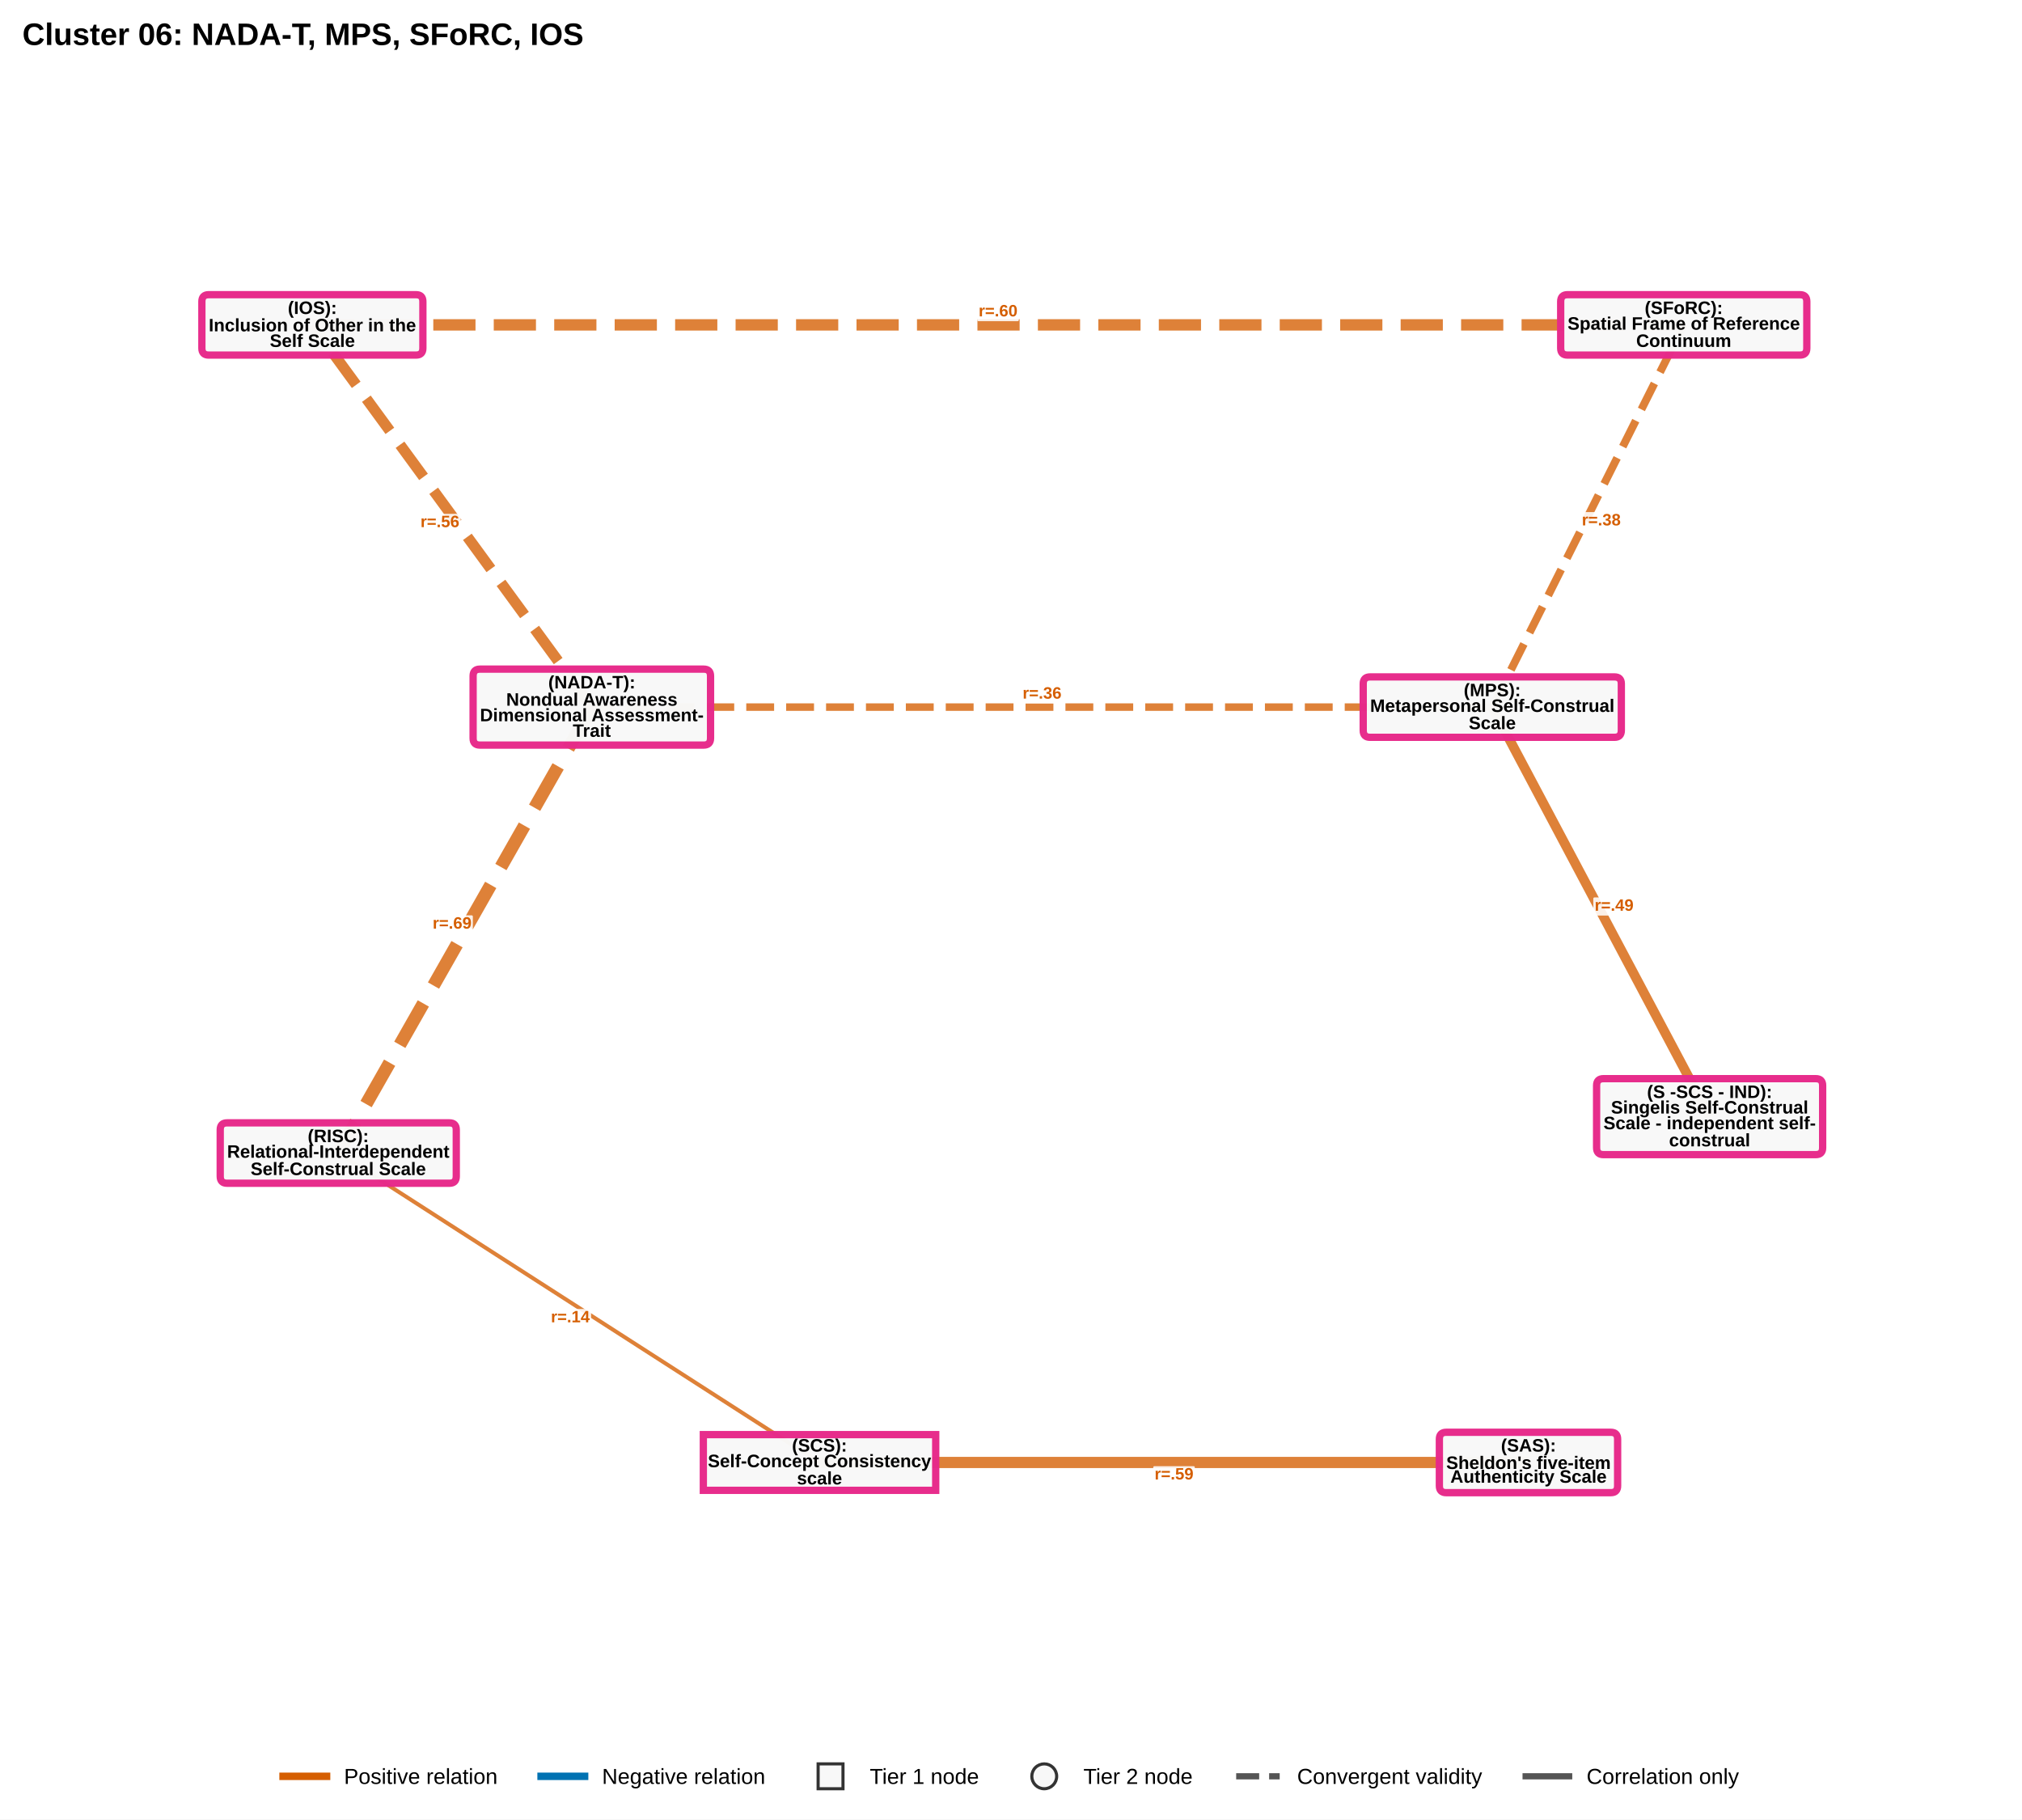
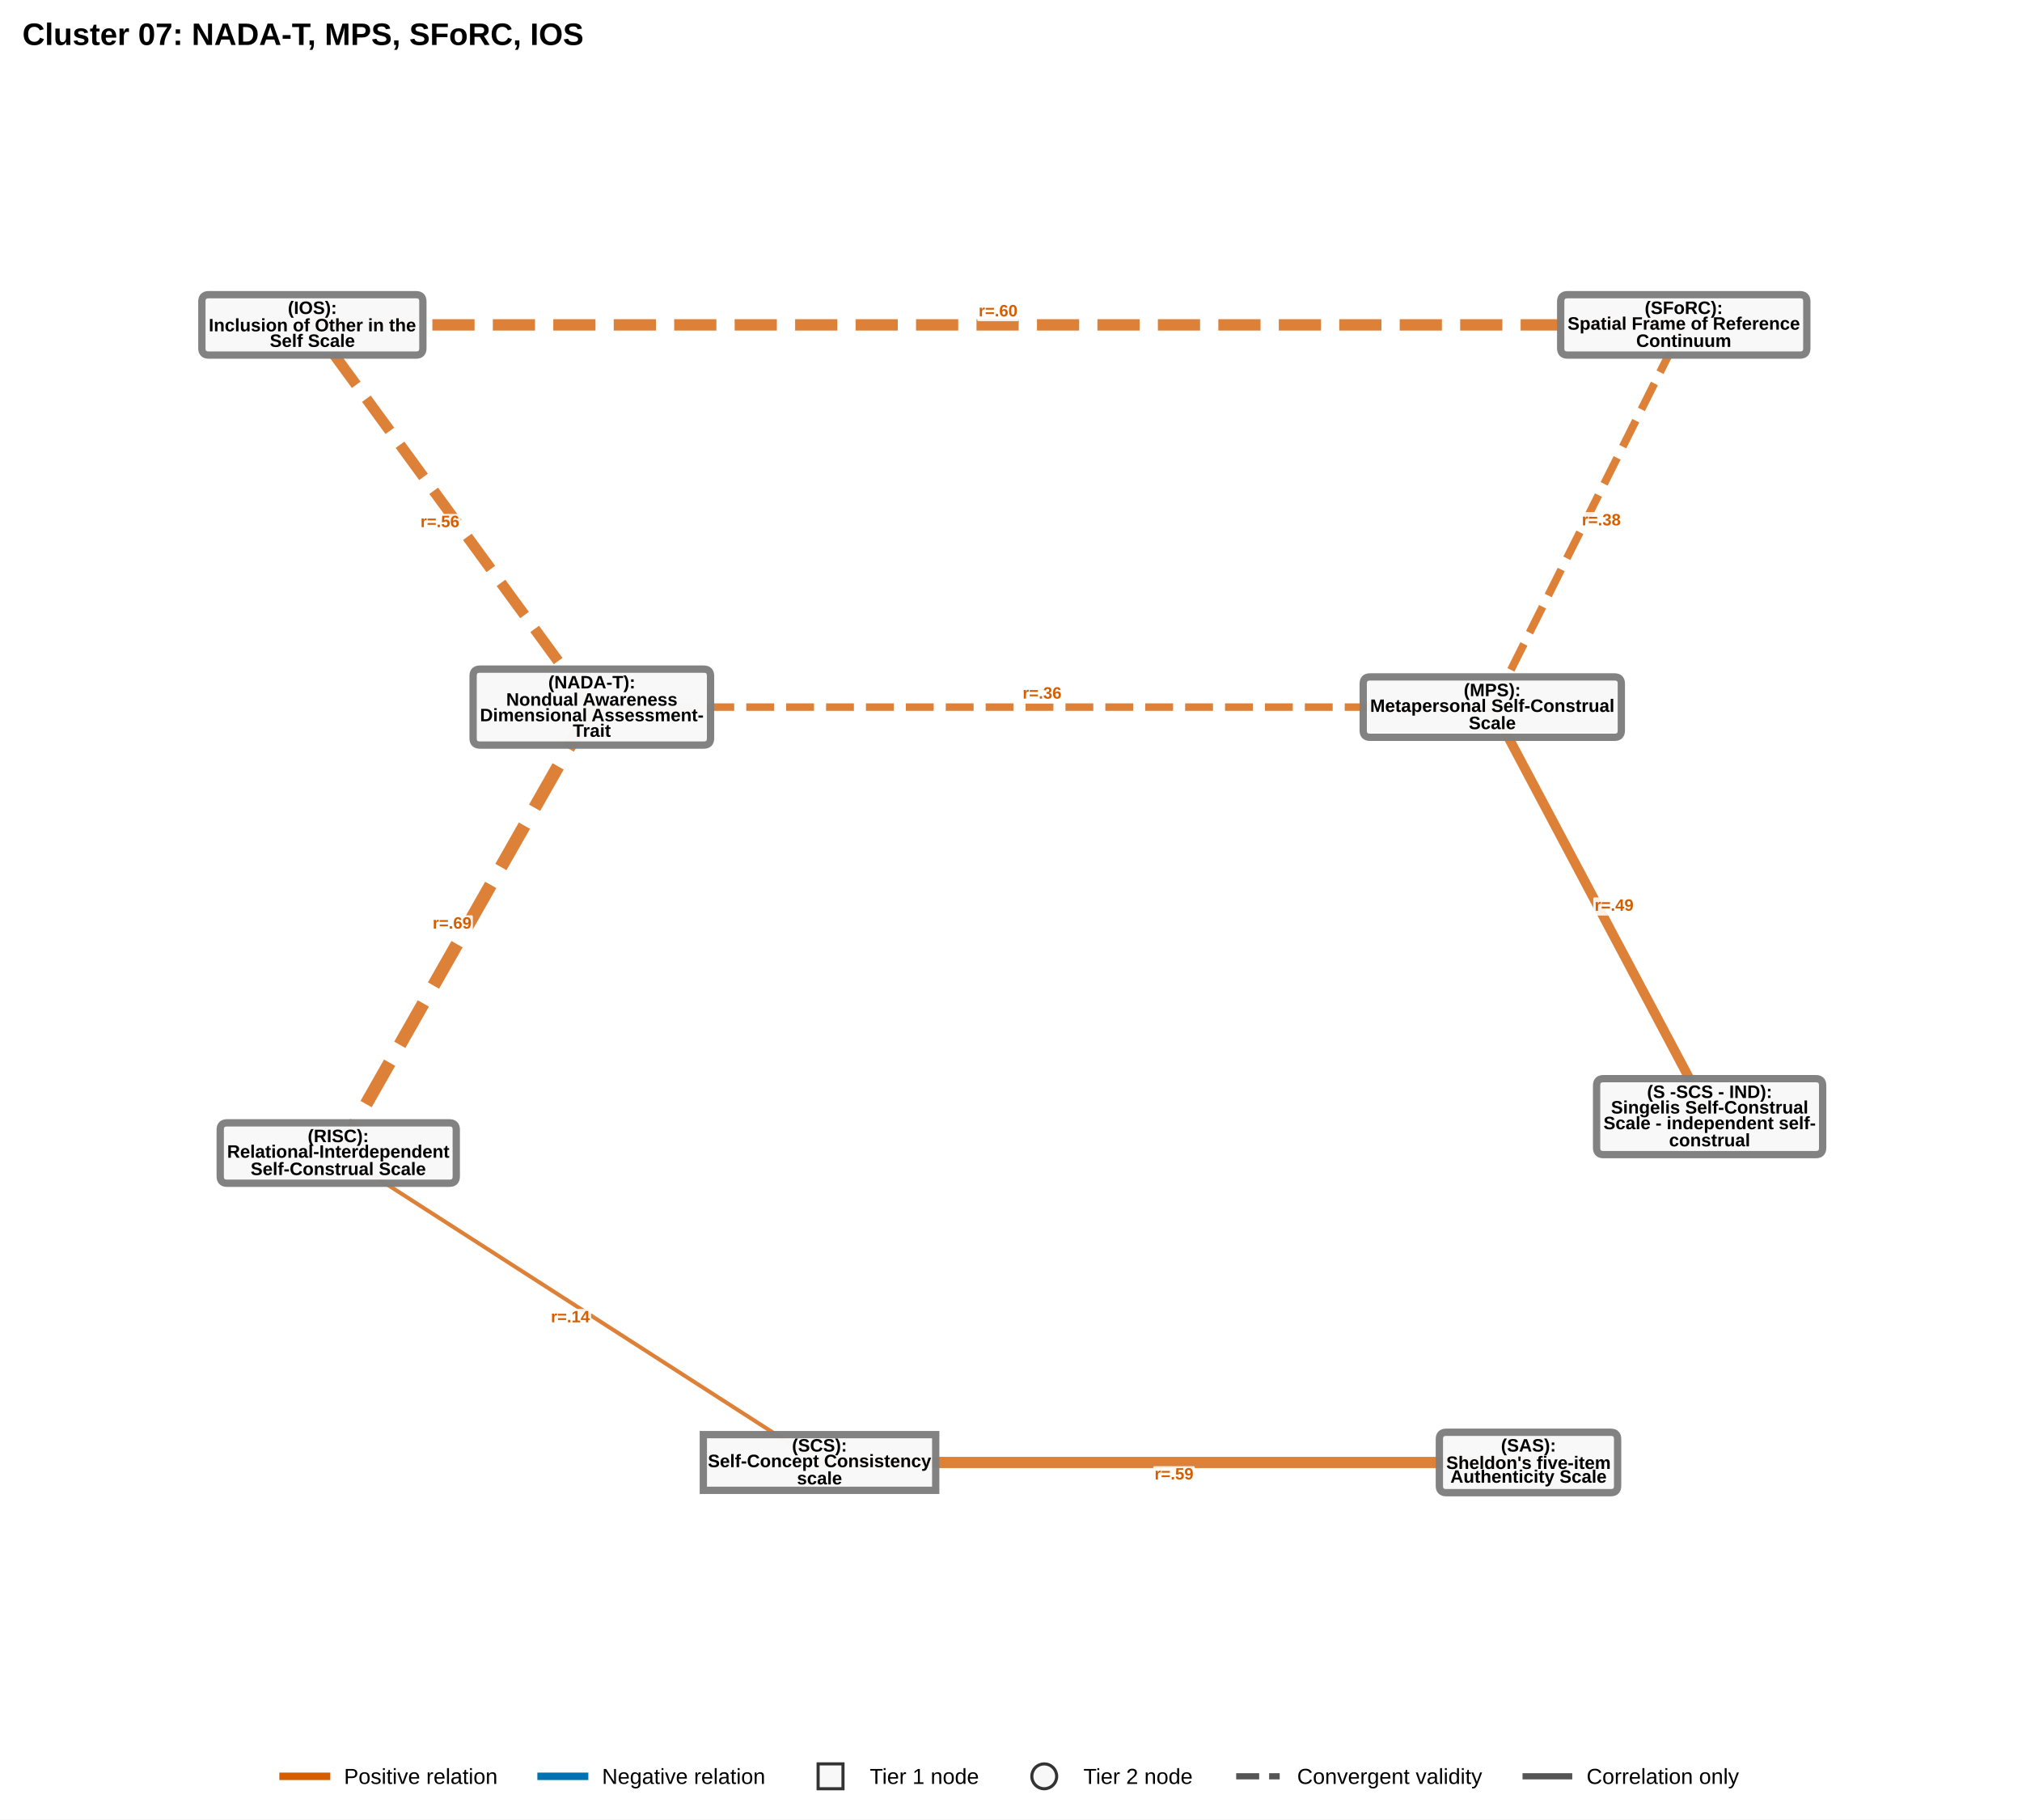
<svg xmlns="http://www.w3.org/2000/svg" xmlns:xlink="http://www.w3.org/1999/xlink" width="650.52pt" height="585.337pt" viewBox="0 0 650.52 585.337" version="1.1">
  <defs>
    <style type="text/css">*{stroke-linejoin: round; stroke-linecap: butt}</style>
  </defs>
  <g id="figure_1">
    <g id="patch_1">
      <path d="M 0 585.337  L 650.52 585.337  L 650.52 0  L 0 0  z " style="fill: #ffffff" />
    </g>
    <g id="axes_1">
      <g id="LineCollection_1">
-         <path d="M 480.096 227.468  L 190.403 227.468  " clip-path="url(#pc4c8a3f89c)" style="fill: none; stroke-dasharray: 8.961,3.875; stroke-dashoffset: 0; stroke: #d55e00; stroke-opacity: 0.78; stroke-width: 2.422" />
-         <path d="M 480.096 227.468  L 541.698 104.508  " clip-path="url(#pc4c8a3f89c)" style="fill: none; stroke-dasharray: 9.346,4.042; stroke-dashoffset: 0; stroke: #d55e00; stroke-opacity: 0.78; stroke-width: 2.526" />
-         <path d="M 190.403 227.468  L 100.498 104.508  " clip-path="url(#pc4c8a3f89c)" style="fill: none; stroke-dasharray: 12.809,5.539; stroke-dashoffset: 0; stroke: #d55e00; stroke-opacity: 0.78; stroke-width: 3.462" />
-         <path d="M 190.403 227.468  L 108.822 370.92  " clip-path="url(#pc4c8a3f89c)" style="fill: none; stroke-dasharray: 15.311,6.621; stroke-dashoffset: 0; stroke: #d55e00; stroke-opacity: 0.78; stroke-width: 4.138" />
-         <path d="M 100.498 104.508  L 541.698 104.508  " clip-path="url(#pc4c8a3f89c)" style="fill: none; stroke-dasharray: 13.579,5.872; stroke-dashoffset: 0; stroke: #d55e00; stroke-opacity: 0.78; stroke-width: 3.67" />
+         <path d="M 480.096 227.468  L 190.403 227.468  " clip-path="url(#p5b84d953d5)" style="fill: none; stroke-dasharray: 8.961,3.875; stroke-dashoffset: 0; stroke: #d55e00; stroke-opacity: 0.78; stroke-width: 2.422" />
+         <path d="M 480.096 227.468  L 541.698 104.508  " clip-path="url(#p5b84d953d5)" style="fill: none; stroke-dasharray: 9.346,4.042; stroke-dashoffset: 0; stroke: #d55e00; stroke-opacity: 0.78; stroke-width: 2.526" />
+         <path d="M 190.403 227.468  L 100.498 104.508  " clip-path="url(#p5b84d953d5)" style="fill: none; stroke-dasharray: 12.809,5.539; stroke-dashoffset: 0; stroke: #d55e00; stroke-opacity: 0.78; stroke-width: 3.462" />
+         <path d="M 190.403 227.468  L 108.822 370.92  " clip-path="url(#p5b84d953d5)" style="fill: none; stroke-dasharray: 15.311,6.621; stroke-dashoffset: 0; stroke: #d55e00; stroke-opacity: 0.78; stroke-width: 4.138" />
+         <path d="M 541.698 104.508  L 100.498 104.508  " clip-path="url(#p5b84d953d5)" style="fill: none; stroke-dasharray: 13.579,5.872; stroke-dashoffset: 0; stroke: #d55e00; stroke-opacity: 0.78; stroke-width: 3.67" />
      </g>
      <g id="LineCollection_2">
-         <path d="M 263.658 470.459  L 108.822 370.92  " clip-path="url(#pc4c8a3f89c)" style="fill: none; stroke: #d55e00; stroke-opacity: 0.78; stroke-width: 1.278" />
-         <path d="M 263.658 470.459  L 491.751 470.459  " clip-path="url(#pc4c8a3f89c)" style="fill: none; stroke: #d55e00; stroke-opacity: 0.78; stroke-width: 3.618" />
-         <path d="M 480.096 227.468  L 550.022 359.21  " clip-path="url(#pc4c8a3f89c)" style="fill: none; stroke: #d55e00; stroke-opacity: 0.78; stroke-width: 3.098" />
+         <path d="M 480.096 227.468  L 550.022 359.21  " clip-path="url(#p5b84d953d5)" style="fill: none; stroke: #d55e00; stroke-opacity: 0.78; stroke-width: 3.098" />
+         <path d="M 108.822 370.92  L 263.658 470.459  " clip-path="url(#p5b84d953d5)" style="fill: none; stroke: #d55e00; stroke-opacity: 0.78; stroke-width: 1.278" />
+         <path d="M 491.751 470.459  L 263.658 470.459  " clip-path="url(#p5b84d953d5)" style="fill: none; stroke: #d55e00; stroke-opacity: 0.78; stroke-width: 3.618" />
      </g>
      <g id="text_1">
-         <text style="font-weight: 700; font-size: 10px; font-family: 'Arial', 'Helvetica', 'DejaVu Sans', sans-serif; text-anchor: start" x="7.2" y="14.48" transform="rotate(-0 7.2 14.48027)">Cluster 06: NADA-T, MPS, SFoRC, IOS</text>
+         <text style="font-weight: 700; font-size: 10px; font-family: 'Arial', 'Helvetica', 'DejaVu Sans', sans-serif; text-anchor: start" x="7.2" y="14.48" transform="rotate(-0 7.2 14.48027)">Cluster 07: NADA-T, MPS, SFoRC, IOS</text>
      </g>
      <g id="legend_1">
        <g id="line2d_1">
          <path d="M 91.069 571.414  L 98.069 571.414  L 105.069 571.414  " style="fill: none; stroke: #d55e00; stroke-width: 2.4; stroke-linecap: square" />
        </g>
        <g id="text_2">
          <text style="font-size: 7px; font-family: 'Arial', 'Helvetica', 'DejaVu Sans', sans-serif; text-anchor: start" x="110.669" y="573.864" transform="rotate(-0 110.669 573.8637)">Positive relation</text>
        </g>
        <g id="line2d_2">
          <path d="M 174.08 571.414  L 181.08 571.414  L 188.08 571.414  " style="fill: none; stroke: #0072b2; stroke-width: 2.4; stroke-linecap: square" />
        </g>
        <g id="text_3">
          <text style="font-size: 7px; font-family: 'Arial', 'Helvetica', 'DejaVu Sans', sans-serif; text-anchor: start" x="193.68" y="573.864" transform="rotate(-0 193.6802 573.8637)">Negative relation</text>
        </g>
        <g id="line2d_3">
          <path d="M 260.208 571.414  L 267.208 571.414  L 274.208 571.414  " style="fill: none" />
          <defs>
-             <path id="m2382241666" d="M -4 4  L 4 4  L 4 -4  L -4 -4  z " style="stroke: #333333; stroke-linejoin: miter" />
+             <path id="ma7969769ad" d="M -4 4  L 4 4  L 4 -4  L -4 -4  z " style="stroke: #333333; stroke-linejoin: miter" />
          </defs>
          <g>
-             <use xlink:href="#m2382241666" x="267.208" y="571.414" style="fill: #f8f8f8; stroke: #333333; stroke-linejoin: miter" />
+             <use xlink:href="#ma7969769ad" x="267.208" y="571.414" style="fill: #f8f8f8; stroke: #333333; stroke-linejoin: miter" />
          </g>
        </g>
        <g id="text_4">
          <text style="font-size: 7px; font-family: 'Arial', 'Helvetica', 'DejaVu Sans', sans-serif; text-anchor: start" x="279.808" y="573.864" transform="rotate(-0 279.8076 573.8637)">Tier 1 node</text>
        </g>
        <g id="line2d_4">
          <path d="M 328.955 571.414  L 335.955 571.414  L 342.955 571.414  " style="fill: none" />
          <defs>
-             <path id="m19ab5e88dc" d="M 0 4  C 1.061 4 2.078 3.579 2.828 2.828  C 3.579 2.078 4 1.061 4 0  C 4 -1.061 3.579 -2.078 2.828 -2.828  C 2.078 -3.579 1.061 -4 0 -4  C -1.061 -4 -2.078 -3.579 -2.828 -2.828  C -3.579 -2.078 -4 -1.061 -4 0  C -4 1.061 -3.579 2.078 -2.828 2.828  C -2.078 3.579 -1.061 4 0 4  z " style="stroke: #333333" />
+             <path id="m7de8e5f155" d="M 0 4  C 1.061 4 2.078 3.579 2.828 2.828  C 3.579 2.078 4 1.061 4 0  C 4 -1.061 3.579 -2.078 2.828 -2.828  C 2.078 -3.579 1.061 -4 0 -4  C -1.061 -4 -2.078 -3.579 -2.828 -2.828  C -3.579 -2.078 -4 -1.061 -4 0  C -4 1.061 -3.579 2.078 -2.828 2.828  C -2.078 3.579 -1.061 4 0 4  z " style="stroke: #333333" />
          </defs>
          <g>
-             <use xlink:href="#m19ab5e88dc" x="335.955" y="571.414" style="fill: #f8f8f8; stroke: #333333" />
+             <use xlink:href="#m7de8e5f155" x="335.955" y="571.414" style="fill: #f8f8f8; stroke: #333333" />
          </g>
        </g>
        <g id="text_5">
          <text style="font-size: 7px; font-family: 'Arial', 'Helvetica', 'DejaVu Sans', sans-serif; text-anchor: start" x="348.555" y="573.864" transform="rotate(-0 348.5552 573.8637)">Tier 2 node</text>
        </g>
        <g id="line2d_5">
          <path d="M 397.703 571.414  L 404.703 571.414  L 411.703 571.414  " style="fill: none; stroke-dasharray: 7.4,3.2; stroke-dashoffset: 0; stroke: #555555; stroke-width: 2" />
        </g>
        <g id="text_6">
          <text style="font-size: 7px; font-family: 'Arial', 'Helvetica', 'DejaVu Sans', sans-serif; text-anchor: start" x="417.303" y="573.864" transform="rotate(-0 417.3029 573.8637)">Convergent validity</text>
        </g>
        <g id="line2d_6">
          <path d="M 490.83 571.414  L 497.83 571.414  L 504.83 571.414  " style="fill: none; stroke: #555555; stroke-width: 2; stroke-linecap: square" />
        </g>
        <g id="text_7">
          <text style="font-size: 7px; font-family: 'Arial', 'Helvetica', 'DejaVu Sans', sans-serif; text-anchor: start" x="510.43" y="573.864" transform="rotate(-0 510.4302 573.8637)">Correlation only</text>
        </g>
      </g>
      <g id="text_8">
        <g id="patch_2">
-           <path d="M 226.277 479.42  L 301.04 479.42  L 301.04 461.497  L 226.277 461.497  z " style="fill: #f8f8f8; opacity: 0.98; stroke: #e7298a; stroke-width: 2.35; stroke-linejoin: miter" />
-         </g>
-         <text style="font-weight: 700; font-size: 5.8px; font-family: 'Arial', 'Helvetica', 'DejaVu Sans', sans-serif" transform="translate(254.7985 466.9516)">(SCS):</text>
-         <text style="font-weight: 700; font-size: 5.8px; font-family: 'Arial', 'Helvetica', 'DejaVu Sans', sans-serif" transform="translate(227.727 471.9593)">Self-Concept Consistency</text>
-         <text style="font-weight: 700; font-size: 5.8px; font-family: 'Arial', 'Helvetica', 'DejaVu Sans', sans-serif" transform="translate(256.4021 477.5081)">scale</text>
-       </g>
-       <g id="text_9">
-         <g id="patch_3">
-           <path d="M 440.78 237.183  L 519.412 237.183  Q 521.616 237.183 521.616 234.979  L 521.616 219.956  Q 521.616 217.752 519.412 217.752  L 440.78 217.752  Q 438.576 217.752 438.576 219.956  L 438.576 234.979  Q 438.576 237.183 440.78 237.183  z " style="fill: #f8f8f8; opacity: 0.98; stroke: #e7298a; stroke-width: 2.35; stroke-linejoin: miter" />
+           <path d="M 440.78 237.183  L 519.412 237.183  Q 521.616 237.183 521.616 234.979  L 521.616 219.956  Q 521.616 217.752 519.412 217.752  L 440.78 217.752  Q 438.576 217.752 438.576 219.956  L 438.576 234.979  Q 438.576 237.183 440.78 237.183  z " style="fill: #f8f8f8; opacity: 0.98; stroke: #7f7f7f; stroke-width: 2.35; stroke-linejoin: miter" />
        </g>
        <text style="font-weight: 700; font-size: 5.8px; font-family: 'Arial', 'Helvetica', 'DejaVu Sans', sans-serif" transform="translate(470.9151 223.9607)">(MPS):</text>
        <text style="font-weight: 700; font-size: 5.8px; font-family: 'Arial', 'Helvetica', 'DejaVu Sans', sans-serif" transform="translate(440.7805 229.0064)">Metapersonal Self-Construal</text>
        <text style="font-weight: 700; font-size: 5.8px; font-family: 'Arial', 'Helvetica', 'DejaVu Sans', sans-serif" transform="translate(472.5183 234.5498)">Scale</text>
      </g>
+       <g id="text_9">
+         <g id="patch_3">
+           <path d="M 154.411 239.687  L 226.394 239.687  Q 228.598 239.687 228.598 237.483  L 228.598 217.452  Q 228.598 215.248 226.394 215.248  L 154.411 215.248  Q 152.207 215.248 152.207 217.452  L 152.207 237.483  Q 152.207 239.687 154.411 239.687  z " style="fill: #f8f8f8; opacity: 0.98; stroke: #7f7f7f; stroke-width: 2.35; stroke-linejoin: miter" />
+         </g>
+         <text style="font-weight: 700; font-size: 5.8px; font-family: 'Arial', 'Helvetica', 'DejaVu Sans', sans-serif" transform="translate(176.3915 221.4568)">(NADA-T):</text>
+         <text style="font-weight: 700; font-size: 5.8px; font-family: 'Arial', 'Helvetica', 'DejaVu Sans', sans-serif" transform="translate(162.8458 227.0056)">Nondual Awareness</text>
+         <text style="font-weight: 700; font-size: 5.8px; font-family: 'Arial', 'Helvetica', 'DejaVu Sans', sans-serif" transform="translate(154.4108 232.0133)">Dimensional Assessment-</text>
+         <text style="font-weight: 700; font-size: 5.8px; font-family: 'Arial', 'Helvetica', 'DejaVu Sans', sans-serif" transform="translate(184.2786 237.021)">Trait</text>
+       </g>
      <g id="text_10">
        <g id="patch_4">
-           <path d="M 465.28 480.174  L 518.221 480.174  Q 520.425 480.174 520.425 477.97  L 520.425 462.947  Q 520.425 460.743 518.221 460.743  L 465.28 460.743  Q 463.076 460.743 463.076 462.947  L 463.076 477.97  Q 463.076 480.174 465.28 480.174  z " style="fill: #f8f8f8; opacity: 0.98; stroke: #e7298a; stroke-width: 2.35; stroke-linejoin: miter" />
+           <path d="M 73.055 380.636  L 144.589 380.636  Q 146.793 380.636 146.793 378.432  L 146.793 363.409  Q 146.793 361.205 144.589 361.205  L 73.055 361.205  Q 70.851 361.205 70.851 363.409  L 70.851 378.432  Q 70.851 380.636 73.055 380.636  z " style="fill: #f8f8f8; opacity: 0.98; stroke: #7f7f7f; stroke-width: 2.35; stroke-linejoin: miter" />
        </g>
-         <text style="font-weight: 700; font-size: 5.8px; font-family: 'Arial', 'Helvetica', 'DejaVu Sans', sans-serif" transform="translate(482.8907 466.9516)">(SAS):</text>
-         <text style="font-weight: 700; font-size: 5.8px; font-family: 'Arial', 'Helvetica', 'DejaVu Sans', sans-serif" transform="translate(465.28 472.533)">Sheldon's five-item</text>
-         <text style="font-weight: 700; font-size: 5.8px; font-family: 'Arial', 'Helvetica', 'DejaVu Sans', sans-serif" transform="translate(466.6127 476.967)">Authenticity Scale</text>
+         <text style="font-weight: 700; font-size: 5.8px; font-family: 'Arial', 'Helvetica', 'DejaVu Sans', sans-serif" transform="translate(98.99657 367.4132)">(RISC):</text>
+         <text style="font-weight: 700; font-size: 5.8px; font-family: 'Arial', 'Helvetica', 'DejaVu Sans', sans-serif" transform="translate(73.05517 372.4236)">Relational-Interdependent</text>
+         <text style="font-weight: 700; font-size: 5.8px; font-family: 'Arial', 'Helvetica', 'DejaVu Sans', sans-serif" transform="translate(80.62099 378.0022)">Self-Construal Scale</text>
      </g>
      <g id="text_11">
        <g id="patch_5">
-           <path d="M 515.863 371.429  L 584.182 371.429  Q 586.386 371.429 586.386 369.225  L 586.386 349.194  Q 586.386 346.99 584.182 346.99  L 515.863 346.99  Q 513.659 346.99 513.659 349.194  L 513.659 369.225  Q 513.659 371.429 515.863 371.429  z " style="fill: #f8f8f8; opacity: 0.98; stroke: #e7298a; stroke-width: 2.35; stroke-linejoin: miter" />
+           <path d="M 515.863 371.429  L 584.182 371.429  Q 586.386 371.429 586.386 369.225  L 586.386 349.194  Q 586.386 346.99 584.182 346.99  L 515.863 346.99  Q 513.659 346.99 513.659 349.194  L 513.659 369.225  Q 513.659 371.429 515.863 371.429  z " style="fill: #f8f8f8; opacity: 0.98; stroke: #7f7f7f; stroke-width: 2.35; stroke-linejoin: miter" />
        </g>
        <text style="font-weight: 700; font-size: 5.8px; font-family: 'Arial', 'Helvetica', 'DejaVu Sans', sans-serif" transform="translate(529.8855 353.1989)">(S -SCS - IND):</text>
        <text style="font-weight: 700; font-size: 5.8px; font-family: 'Arial', 'Helvetica', 'DejaVu Sans', sans-serif" transform="translate(518.2801 358.2066)">Singelis Self-Construal</text>
        <text style="font-weight: 700; font-size: 5.8px; font-family: 'Arial', 'Helvetica', 'DejaVu Sans', sans-serif" transform="translate(515.8627 363.2524)">Scale - independent self-</text>
        <text style="font-weight: 700; font-size: 5.8px; font-family: 'Arial', 'Helvetica', 'DejaVu Sans', sans-serif" transform="translate(536.9706 368.7631)">construal</text>
      </g>
      <g id="text_12">
        <g id="patch_6">
-           <path d="M 154.411 239.687  L 226.394 239.687  Q 228.598 239.687 228.598 237.483  L 228.598 217.452  Q 228.598 215.248 226.394 215.248  L 154.411 215.248  Q 152.207 215.248 152.207 217.452  L 152.207 237.483  Q 152.207 239.687 154.411 239.687  z " style="fill: #f8f8f8; opacity: 0.98; stroke: #e7298a; stroke-width: 2.35; stroke-linejoin: miter" />
+           <path d="M 504.309 114.224  L 579.087 114.224  Q 581.291 114.224 581.291 112.02  L 581.291 96.997  Q 581.291 94.793 579.087 94.793  L 504.309 94.793  Q 502.105 94.793 502.105 96.997  L 502.105 112.02  Q 502.105 114.224 504.309 114.224  z " style="fill: #f8f8f8; opacity: 0.98; stroke: #7f7f7f; stroke-width: 2.35; stroke-linejoin: miter" />
        </g>
-         <text style="font-weight: 700; font-size: 5.8px; font-family: 'Arial', 'Helvetica', 'DejaVu Sans', sans-serif" transform="translate(176.3915 221.4568)">(NADA-T):</text>
-         <text style="font-weight: 700; font-size: 5.8px; font-family: 'Arial', 'Helvetica', 'DejaVu Sans', sans-serif" transform="translate(162.8458 227.0056)">Nondual Awareness</text>
-         <text style="font-weight: 700; font-size: 5.8px; font-family: 'Arial', 'Helvetica', 'DejaVu Sans', sans-serif" transform="translate(154.4108 232.0133)">Dimensional Assessment-</text>
-         <text style="font-weight: 700; font-size: 5.8px; font-family: 'Arial', 'Helvetica', 'DejaVu Sans', sans-serif" transform="translate(184.2786 237.021)">Trait</text>
+         <text style="font-weight: 700; font-size: 5.8px; font-family: 'Arial', 'Helvetica', 'DejaVu Sans', sans-serif" transform="translate(529.1354 101.0014)">(SFoRC):</text>
+         <text style="font-weight: 700; font-size: 5.8px; font-family: 'Arial', 'Helvetica', 'DejaVu Sans', sans-serif" transform="translate(504.3087 106.0472)">Spatial Frame of Reference</text>
+         <text style="font-weight: 700; font-size: 5.8px; font-family: 'Arial', 'Helvetica', 'DejaVu Sans', sans-serif" transform="translate(526.3972 111.5918)">Continuum</text>
      </g>
      <g id="text_13">
        <g id="patch_7">
-           <path d="M 67.15 114.224  L 133.845 114.224  Q 136.049 114.224 136.049 112.02  L 136.049 96.997  Q 136.049 94.793 133.845 94.793  L 67.15 94.793  Q 64.946 94.793 64.946 96.997  L 64.946 112.02  Q 64.946 114.224 67.15 114.224  z " style="fill: #f8f8f8; opacity: 0.98; stroke: #e7298a; stroke-width: 2.35; stroke-linejoin: miter" />
+           <path d="M 465.28 480.174  L 518.221 480.174  Q 520.425 480.174 520.425 477.97  L 520.425 462.947  Q 520.425 460.743 518.221 460.743  L 465.28 460.743  Q 463.076 460.743 463.076 462.947  L 463.076 477.97  Q 463.076 480.174 465.28 480.174  z " style="fill: #f8f8f8; opacity: 0.98; stroke: #7f7f7f; stroke-width: 2.35; stroke-linejoin: miter" />
+         </g>
+         <text style="font-weight: 700; font-size: 5.8px; font-family: 'Arial', 'Helvetica', 'DejaVu Sans', sans-serif" transform="translate(482.8907 466.9516)">(SAS):</text>
+         <text style="font-weight: 700; font-size: 5.8px; font-family: 'Arial', 'Helvetica', 'DejaVu Sans', sans-serif" transform="translate(465.28 472.533)">Sheldon's five-item</text>
+         <text style="font-weight: 700; font-size: 5.8px; font-family: 'Arial', 'Helvetica', 'DejaVu Sans', sans-serif" transform="translate(466.6127 476.967)">Authenticity Scale</text>
+       </g>
+       <g id="text_14">
+         <g id="patch_8">
+           <path d="M 226.277 479.42  L 301.04 479.42  L 301.04 461.497  L 226.277 461.497  z " style="fill: #f8f8f8; opacity: 0.98; stroke: #7f7f7f; stroke-width: 2.35; stroke-linejoin: miter" />
+         </g>
+         <text style="font-weight: 700; font-size: 5.8px; font-family: 'Arial', 'Helvetica', 'DejaVu Sans', sans-serif" transform="translate(254.7985 466.9516)">(SCS):</text>
+         <text style="font-weight: 700; font-size: 5.8px; font-family: 'Arial', 'Helvetica', 'DejaVu Sans', sans-serif" transform="translate(227.727 471.9593)">Self-Concept Consistency</text>
+         <text style="font-weight: 700; font-size: 5.8px; font-family: 'Arial', 'Helvetica', 'DejaVu Sans', sans-serif" transform="translate(256.4021 477.5081)">scale</text>
+       </g>
+       <g id="text_15">
+         <g id="patch_9">
+           <path d="M 67.15 114.224  L 133.845 114.224  Q 136.049 114.224 136.049 112.02  L 136.049 96.997  Q 136.049 94.793 133.845 94.793  L 67.15 94.793  Q 64.946 94.793 64.946 96.997  L 64.946 112.02  Q 64.946 114.224 67.15 114.224  z " style="fill: #f8f8f8; opacity: 0.98; stroke: #7f7f7f; stroke-width: 2.35; stroke-linejoin: miter" />
        </g>
        <text style="font-weight: 700; font-size: 5.8px; font-family: 'Arial', 'Helvetica', 'DejaVu Sans', sans-serif" transform="translate(92.60507 101.0014)">(IOS):</text>
        <text style="font-weight: 700; font-size: 5.8px; font-family: 'Arial', 'Helvetica', 'DejaVu Sans', sans-serif" transform="translate(67.15032 106.5841)">Inclusion of Other in the</text>
        <text style="font-weight: 700; font-size: 5.8px; font-family: 'Arial', 'Helvetica', 'DejaVu Sans', sans-serif" transform="translate(86.79555 111.5905)">Self Scale</text>
      </g>
-       <g id="text_14">
-         <g id="patch_8">
-           <path d="M 504.309 114.224  L 579.087 114.224  Q 581.291 114.224 581.291 112.02  L 581.291 96.997  Q 581.291 94.793 579.087 94.793  L 504.309 94.793  Q 502.105 94.793 502.105 96.997  L 502.105 112.02  Q 502.105 114.224 504.309 114.224  z " style="fill: #f8f8f8; opacity: 0.98; stroke: #e7298a; stroke-width: 2.35; stroke-linejoin: miter" />
-         </g>
-         <text style="font-weight: 700; font-size: 5.8px; font-family: 'Arial', 'Helvetica', 'DejaVu Sans', sans-serif" transform="translate(529.1354 101.0014)">(SFoRC):</text>
-         <text style="font-weight: 700; font-size: 5.8px; font-family: 'Arial', 'Helvetica', 'DejaVu Sans', sans-serif" transform="translate(504.3087 106.0472)">Spatial Frame of Reference</text>
-         <text style="font-weight: 700; font-size: 5.8px; font-family: 'Arial', 'Helvetica', 'DejaVu Sans', sans-serif" transform="translate(526.3972 111.5918)">Continuum</text>
-       </g>
-       <g id="text_15">
-         <g id="patch_9">
-           <path d="M 73.055 380.636  L 144.589 380.636  Q 146.793 380.636 146.793 378.432  L 146.793 363.409  Q 146.793 361.205 144.589 361.205  L 73.055 361.205  Q 70.851 361.205 70.851 363.409  L 70.851 378.432  Q 70.851 380.636 73.055 380.636  z " style="fill: #f8f8f8; opacity: 0.98; stroke: #e7298a; stroke-width: 2.35; stroke-linejoin: miter" />
-         </g>
-         <text style="font-weight: 700; font-size: 5.8px; font-family: 'Arial', 'Helvetica', 'DejaVu Sans', sans-serif" transform="translate(98.99657 367.4132)">(RISC):</text>
-         <text style="font-weight: 700; font-size: 5.8px; font-family: 'Arial', 'Helvetica', 'DejaVu Sans', sans-serif" transform="translate(73.05517 372.4236)">Relational-Interdependent</text>
-         <text style="font-weight: 700; font-size: 5.8px; font-family: 'Arial', 'Helvetica', 'DejaVu Sans', sans-serif" transform="translate(80.62099 378.0022)">Self-Construal Scale</text>
-       </g>
      <g id="text_16">
        <g id="patch_10">
+           <path d="M 328.987 226.277  L 341.512 226.277  Q 341.936 226.277 341.936 225.853  L 341.936 220.879  Q 341.936 220.455 341.512 220.455  L 328.987 220.455  Q 328.563 220.455 328.563 220.879  L 328.563 225.853  Q 328.563 226.277 328.987 226.277  z " style="fill: #ffffff; opacity: 0.88" />
+         </g>
+         <text style="font-weight: 700; font-size: 5.3px; font-family: 'Arial', 'Helvetica', 'DejaVu Sans', sans-serif; text-anchor: middle; fill: #d55e00" x="335.249" y="224.738" transform="rotate(-0 335.2494 224.7378)">r=.36</text>
+       </g>
+       <g id="text_17">
+         <g id="patch_11">
+           <path d="M 513.024 294.515  L 525.549 294.515  Q 525.973 294.515 525.973 294.091  L 525.973 289.117  Q 525.973 288.693 525.549 288.693  L 513.024 288.693  Q 512.6 288.693 512.6 289.117  L 512.6 294.091  Q 512.6 294.515 513.024 294.515  z " style="fill: #ffffff; opacity: 0.88" />
+         </g>
+         <text style="font-weight: 700; font-size: 5.3px; font-family: 'Arial', 'Helvetica', 'DejaVu Sans', sans-serif; text-anchor: middle; fill: #d55e00" x="519.287" y="292.976" transform="rotate(-0 519.2866 292.9758)">r=.49</text>
+       </g>
+       <g id="text_18">
+         <g id="patch_12">
+           <path d="M 508.903 170.552  L 521.429 170.552  Q 521.853 170.552 521.853 170.128  L 521.853 165.154  Q 521.853 164.73 521.429 164.73  L 508.903 164.73  Q 508.479 164.73 508.479 165.154  L 508.479 170.128  Q 508.479 170.552 508.903 170.552  z " style="fill: #ffffff; opacity: 0.88" />
+         </g>
+         <text style="font-weight: 700; font-size: 5.3px; font-family: 'Arial', 'Helvetica', 'DejaVu Sans', sans-serif; text-anchor: middle; fill: #d55e00" x="515.166" y="169.013" transform="rotate(-0 515.1662 169.0129)">r=.38</text>
+       </g>
+       <g id="text_19">
+         <g id="patch_13">
+           <path d="M 135.263 171.117  L 147.789 171.117  Q 148.213 171.117 148.213 170.693  L 148.213 165.719  Q 148.213 165.295 147.789 165.295  L 135.263 165.295  Q 134.839 165.295 134.839 165.719  L 134.839 170.693  Q 134.839 171.117 135.263 171.117  z " style="fill: #ffffff; opacity: 0.88" />
+         </g>
+         <text style="font-weight: 700; font-size: 5.3px; font-family: 'Arial', 'Helvetica', 'DejaVu Sans', sans-serif; text-anchor: middle; fill: #d55e00" x="141.526" y="169.577" transform="rotate(-0 141.5261 169.5774)">r=.56</text>
+       </g>
+       <g id="text_20">
+         <g id="patch_14">
+           <path d="M 139.177 300.271  L 151.703 300.271  Q 152.127 300.271 152.127 299.847  L 152.127 294.873  Q 152.127 294.449 151.703 294.449  L 139.177 294.449  Q 138.753 294.449 138.753 294.873  L 138.753 299.847  Q 138.753 300.271 139.177 300.271  z " style="fill: #ffffff; opacity: 0.88" />
+         </g>
+         <text style="font-weight: 700; font-size: 5.3px; font-family: 'Arial', 'Helvetica', 'DejaVu Sans', sans-serif; text-anchor: middle; fill: #d55e00" x="145.44" y="298.731" transform="rotate(-0 145.44 298.7313)">r=.69</text>
+       </g>
+       <g id="text_21">
+         <g id="patch_15">
          <path d="M 177.224 426.911  L 189.75 426.911  Q 190.174 426.911 190.174 426.487  L 190.174 421.513  Q 190.174 421.089 189.75 421.089  L 177.224 421.089  Q 176.8 421.089 176.8 421.513  L 176.8 426.487  Q 176.8 426.911 177.224 426.911  z " style="fill: #ffffff; opacity: 0.88" />
        </g>
        <text style="font-weight: 700; font-size: 5.3px; font-family: 'Arial', 'Helvetica', 'DejaVu Sans', sans-serif; text-anchor: middle; fill: #d55e00" x="183.487" y="425.372" transform="rotate(-0 183.4869 425.3717)">r=.14</text>
      </g>
-       <g id="text_17">
-         <g id="patch_11">
+       <g id="text_22">
+         <g id="patch_16">
+           <path d="M 314.835 103.318  L 327.36 103.318  Q 327.784 103.318 327.784 102.894  L 327.784 97.92  Q 327.784 97.496 327.36 97.496  L 314.835 97.496  Q 314.411 97.496 314.411 97.92  L 314.411 102.894  Q 314.411 103.318 314.835 103.318  z " style="fill: #ffffff; opacity: 0.88" />
+         </g>
+         <text style="font-weight: 700; font-size: 5.3px; font-family: 'Arial', 'Helvetica', 'DejaVu Sans', sans-serif; text-anchor: middle; fill: #d55e00" x="321.098" y="101.779" transform="rotate(-0 321.0977 101.7785)">r=.60</text>
+       </g>
+       <g id="text_23">
+         <g id="patch_17">
          <path d="M 371.442 477.471  L 383.967 477.471  Q 384.391 477.471 384.391 477.047  L 384.391 472.073  Q 384.391 471.649 383.967 471.649  L 371.442 471.649  Q 371.018 471.649 371.018 472.073  L 371.018 477.047  Q 371.018 477.471 371.442 477.471  z " style="fill: #ffffff; opacity: 0.88" />
        </g>
        <text style="font-weight: 700; font-size: 5.3px; font-family: 'Arial', 'Helvetica', 'DejaVu Sans', sans-serif; text-anchor: middle; fill: #d55e00" x="377.705" y="475.932" transform="rotate(-0 377.7046 475.9316)">r=.59</text>
      </g>
-       <g id="text_18">
-         <g id="patch_12">
-           <path d="M 328.987 226.277  L 341.512 226.277  Q 341.936 226.277 341.936 225.853  L 341.936 220.879  Q 341.936 220.455 341.512 220.455  L 328.987 220.455  Q 328.563 220.455 328.563 220.879  L 328.563 225.853  Q 328.563 226.277 328.987 226.277  z " style="fill: #ffffff; opacity: 0.88" />
-         </g>
-         <text style="font-weight: 700; font-size: 5.3px; font-family: 'Arial', 'Helvetica', 'DejaVu Sans', sans-serif; text-anchor: middle; fill: #d55e00" x="335.249" y="224.738" transform="rotate(-0 335.2494 224.7378)">r=.36</text>
-       </g>
-       <g id="text_19">
-         <g id="patch_13">
-           <path d="M 513.024 294.515  L 525.549 294.515  Q 525.973 294.515 525.973 294.091  L 525.973 289.117  Q 525.973 288.693 525.549 288.693  L 513.024 288.693  Q 512.6 288.693 512.6 289.117  L 512.6 294.091  Q 512.6 294.515 513.024 294.515  z " style="fill: #ffffff; opacity: 0.88" />
-         </g>
-         <text style="font-weight: 700; font-size: 5.3px; font-family: 'Arial', 'Helvetica', 'DejaVu Sans', sans-serif; text-anchor: middle; fill: #d55e00" x="519.287" y="292.976" transform="rotate(-0 519.2866 292.9758)">r=.49</text>
-       </g>
-       <g id="text_20">
-         <g id="patch_14">
-           <path d="M 508.903 170.552  L 521.429 170.552  Q 521.853 170.552 521.853 170.128  L 521.853 165.154  Q 521.853 164.73 521.429 164.73  L 508.903 164.73  Q 508.479 164.73 508.479 165.154  L 508.479 170.128  Q 508.479 170.552 508.903 170.552  z " style="fill: #ffffff; opacity: 0.88" />
-         </g>
-         <text style="font-weight: 700; font-size: 5.3px; font-family: 'Arial', 'Helvetica', 'DejaVu Sans', sans-serif; text-anchor: middle; fill: #d55e00" x="515.166" y="169.013" transform="rotate(-0 515.1662 169.0129)">r=.38</text>
-       </g>
-       <g id="text_21">
-         <g id="patch_15">
-           <path d="M 135.263 171.117  L 147.789 171.117  Q 148.213 171.117 148.213 170.693  L 148.213 165.719  Q 148.213 165.295 147.789 165.295  L 135.263 165.295  Q 134.839 165.295 134.839 165.719  L 134.839 170.693  Q 134.839 171.117 135.263 171.117  z " style="fill: #ffffff; opacity: 0.88" />
-         </g>
-         <text style="font-weight: 700; font-size: 5.3px; font-family: 'Arial', 'Helvetica', 'DejaVu Sans', sans-serif; text-anchor: middle; fill: #d55e00" x="141.526" y="169.577" transform="rotate(-0 141.5261 169.5774)">r=.56</text>
-       </g>
-       <g id="text_22">
-         <g id="patch_16">
-           <path d="M 139.177 300.271  L 151.703 300.271  Q 152.127 300.271 152.127 299.847  L 152.127 294.873  Q 152.127 294.449 151.703 294.449  L 139.177 294.449  Q 138.753 294.449 138.753 294.873  L 138.753 299.847  Q 138.753 300.271 139.177 300.271  z " style="fill: #ffffff; opacity: 0.88" />
-         </g>
-         <text style="font-weight: 700; font-size: 5.3px; font-family: 'Arial', 'Helvetica', 'DejaVu Sans', sans-serif; text-anchor: middle; fill: #d55e00" x="145.44" y="298.731" transform="rotate(-0 145.44 298.7313)">r=.69</text>
-       </g>
-       <g id="text_23">
-         <g id="patch_17">
-           <path d="M 314.835 103.318  L 327.36 103.318  Q 327.784 103.318 327.784 102.894  L 327.784 97.92  Q 327.784 97.496 327.36 97.496  L 314.835 97.496  Q 314.411 97.496 314.411 97.92  L 314.411 102.894  Q 314.411 103.318 314.835 103.318  z " style="fill: #ffffff; opacity: 0.88" />
-         </g>
-         <text style="font-weight: 700; font-size: 5.3px; font-family: 'Arial', 'Helvetica', 'DejaVu Sans', sans-serif; text-anchor: middle; fill: #d55e00" x="321.098" y="101.779" transform="rotate(-0 321.0977 101.7785)">r=.60</text>
-       </g>
    </g>
  </g>
  <defs>
-     <clipPath id="pc4c8a3f89c">
+     <clipPath id="p5b84d953d5">
      <rect x="7.2" y="22.48" width="636.12" height="530.006" />
    </clipPath>
  </defs>
</svg>
